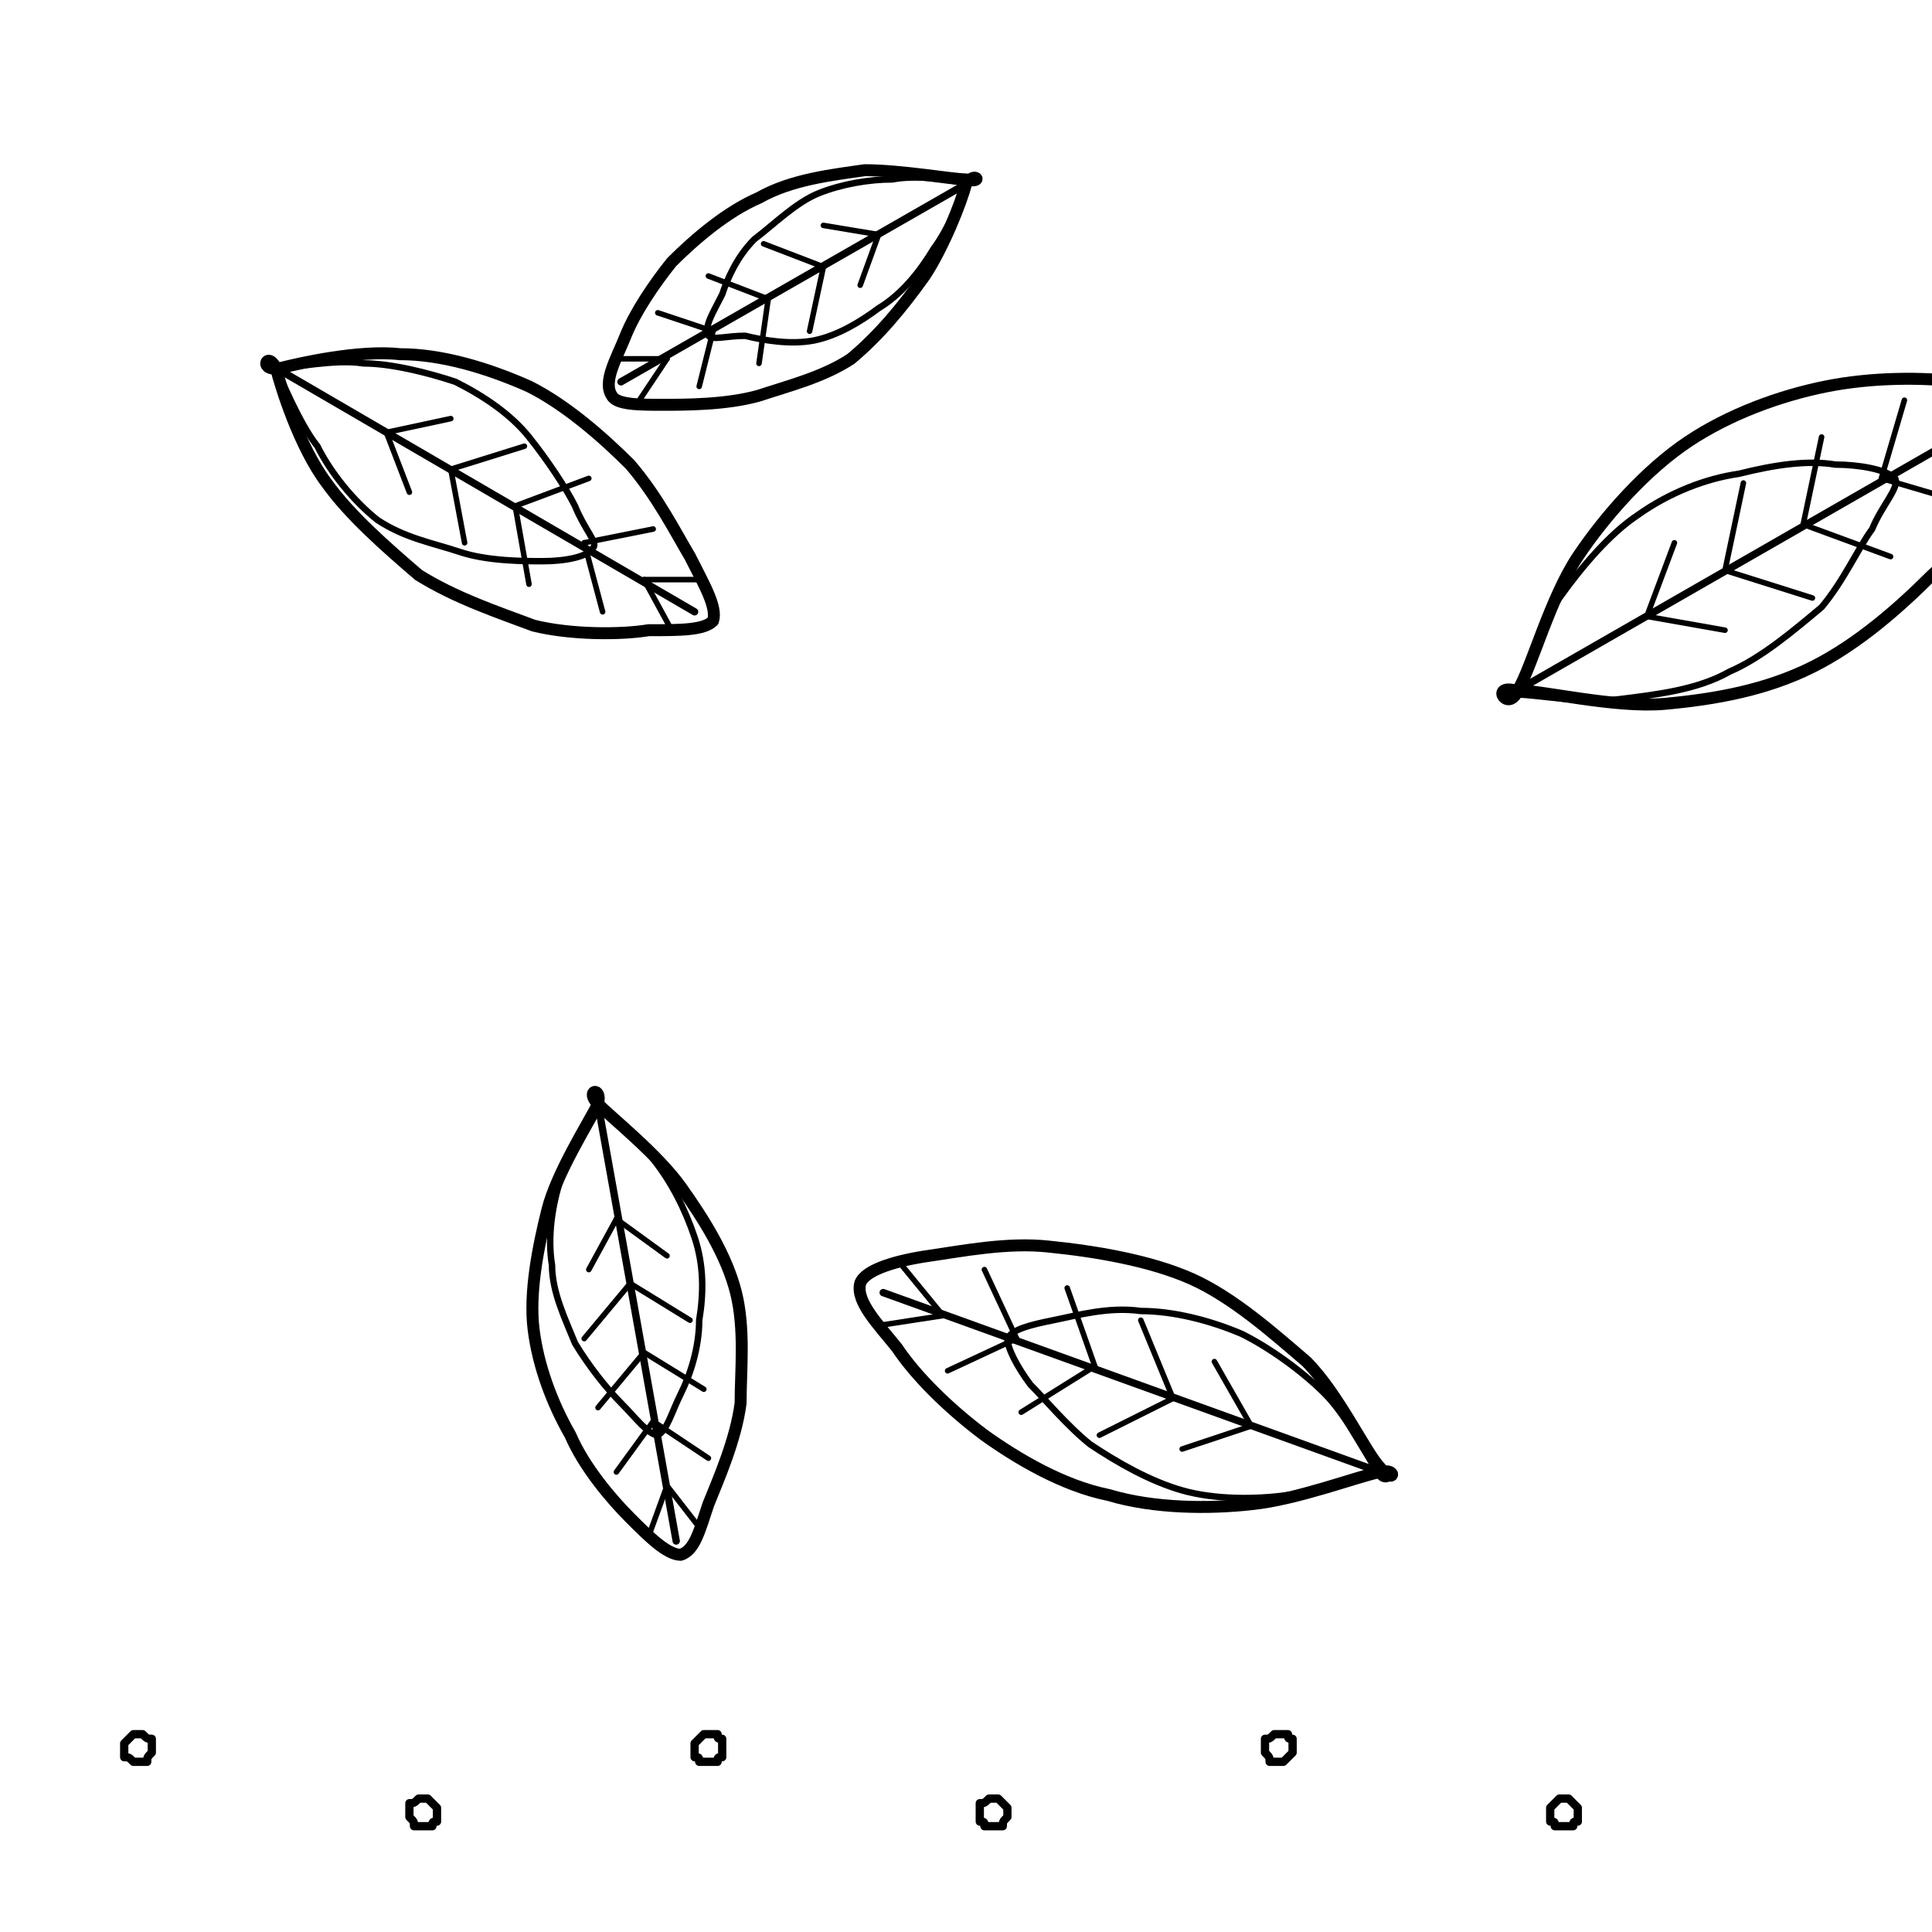
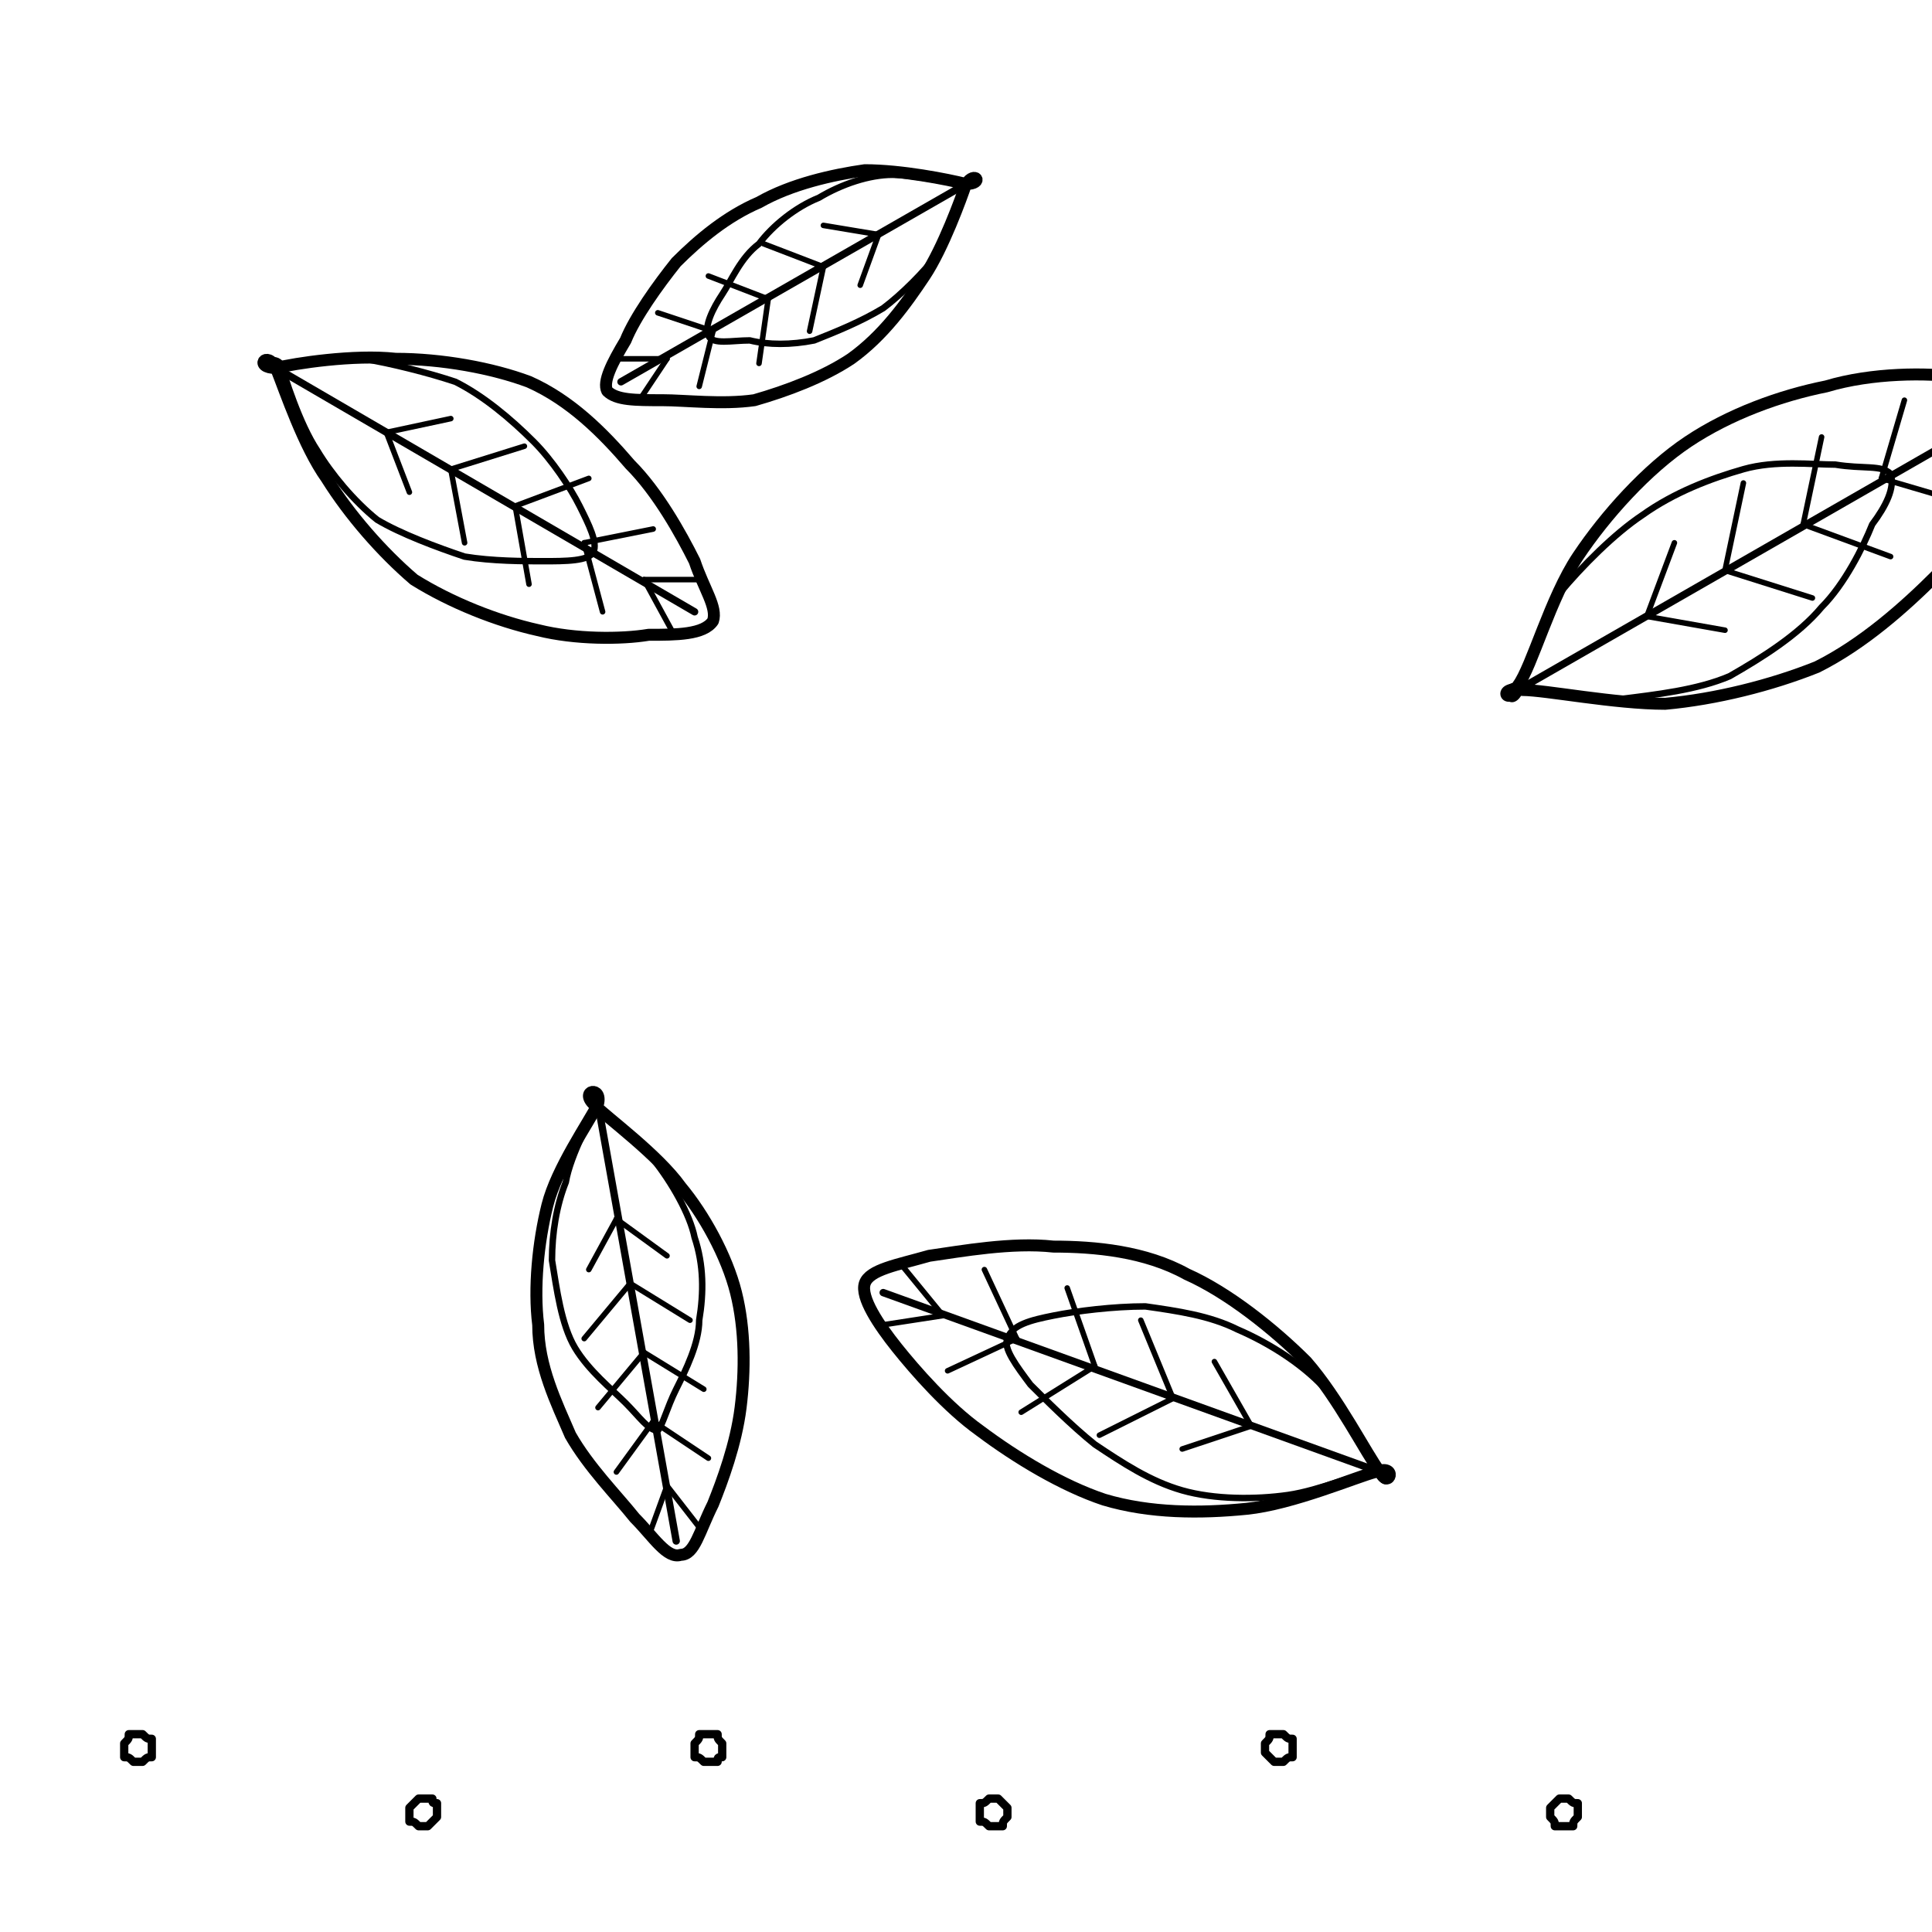
<svg xmlns="http://www.w3.org/2000/svg" viewBox="0 0 420 420" fill="none" stroke="currentColor" stroke-linecap="round" stroke-linejoin="round" aria-hidden="true" focusable="false">
-   <path d="M61 80C65 79 78 76 87 77C96 77 106 80 115 84C123 88 131 95 137 101C143 108 147 116 150 121C153 127 156 132 155 135C153 137 148 137 141 137C135 138 124 138 116 136C108 133 99 130 91 125C84 119 76 112 71 105C65 97 61 84 60 80C58 76 56 81 61 80Z" stroke-width="2.6" />
-   <path d="M60 80C64 80 73 78 79 79C85 79 93 81 99 83C105 86 111 90 115 95C119 100 123 106 125 110C127 115 130 118 129 119C128 121 123 122 118 122C114 122 106 122 100 120C94 118 88 117 82 113C77 109 72 103 69 97C65 92 61 82 60 80C58 77 57 80 60 80Z" stroke-width="1.4" />
+   <path d="M60 80C64 79 77 77 86 78C96 78 107 80 115 83C124 87 131 94 137 101C143 107 148 116 151 122C153 128 156 132 155 135C153 138 147 138 141 138C135 139 125 139 117 137C108 135 98 131 90 126C83 120 76 112 71 104C66 97 62 85 60 80C58 76 55 80 60 80Z" stroke-width="2.6" />
+   <path d="M60 80C63 80 72 78 79 78C85 79 93 81 99 83C105 86 111 91 116 96C120 100 124 106 126 110C128 114 130 118 129 120C128 122 123 122 118 122C114 122 107 122 101 121C95 119 87 116 82 113C77 109 72 103 69 98C65 92 62 82 61 79C59 77 57 80 60 80Z" stroke-width="1.4" />
  <line x1="60" y1="80" x2="151" y2="133" stroke-width="1.6" />
  <line x1="84" y1="94" x2="98" y2="91" stroke-width="1.2" />
  <line x1="84" y1="94" x2="89" y2="107" stroke-width="1.2" />
  <line x1="98" y1="102" x2="114" y2="97" stroke-width="1.2" />
  <line x1="98" y1="102" x2="101" y2="118" stroke-width="1.2" />
  <line x1="112" y1="110" x2="128" y2="104" stroke-width="1.2" />
  <line x1="112" y1="110" x2="115" y2="127" stroke-width="1.2" />
  <line x1="127" y1="118" x2="142" y2="115" stroke-width="1.2" />
  <line x1="127" y1="118" x2="131" y2="133" stroke-width="1.2" />
  <line x1="140" y1="126" x2="153" y2="126" stroke-width="1.2" />
  <line x1="140" y1="126" x2="146" y2="137" stroke-width="1.2" />
-   <path d="M210 40C209 44 205 54 201 60C196 67 191 73 185 78C179 82 171 84 165 86C158 88 149 88 144 88C139 88 134 88 133 86C131 83 134 78 136 73C138 68 142 62 146 57C151 52 158 46 165 43C172 39 181 38 188 37C196 37 207 39 210 39C214 40 212 37 210 40Z" stroke-width="2.6" />
-   <path d="M210 40C209 43 206 50 203 54C200 59 196 64 191 67C187 70 182 73 177 74C172 75 166 74 162 73C158 73 155 74 154 73C153 71 155 68 157 64C158 61 160 56 164 52C168 49 173 44 178 42C183 40 189 39 194 39C199 38 207 39 210 40C212 40 211 38 210 40Z" stroke-width="1.4" />
+   <path d="M210 40C209 43 205 54 201 60C197 66 192 73 185 78C179 82 171 85 164 87C157 88 149 87 144 87C138 87 134 87 132 85C131 83 133 79 136 74C138 69 143 62 147 57C152 52 158 47 165 44C172 40 181 38 188 37C196 37 206 39 210 40C214 40 212 37 210 40Z" stroke-width="2.6" />
+   <path d="M210 40C209 42 207 50 204 55C201 59 196 64 192 67C187 70 182 72 177 74C172 75 167 75 163 74C159 74 155 75 154 73C153 71 155 67 157 64C159 61 161 56 165 53C168 49 173 45 178 43C183 40 189 38 194 38C199 38 207 40 210 40C213 41 211 37 210 40Z" stroke-width="1.4" />
  <line x1="210" y1="40" x2="135" y2="83" stroke-width="1.6" />
  <line x1="191" y1="51" x2="187" y2="62" stroke-width="1.2" />
  <line x1="191" y1="51" x2="179" y2="49" stroke-width="1.2" />
  <line x1="179" y1="58" x2="176" y2="72" stroke-width="1.2" />
  <line x1="179" y1="58" x2="166" y2="53" stroke-width="1.2" />
  <line x1="167" y1="65" x2="165" y2="79" stroke-width="1.2" />
  <line x1="167" y1="65" x2="154" y2="60" stroke-width="1.2" />
  <line x1="155" y1="72" x2="152" y2="84" stroke-width="1.2" />
  <line x1="155" y1="72" x2="143" y2="68" stroke-width="1.2" />
  <line x1="145" y1="78" x2="139" y2="87" stroke-width="1.2" />
  <line x1="145" y1="78" x2="134" y2="78" stroke-width="1.2" />
-   <path d="M330 150C333 145 337 130 343 121C349 112 358 102 367 96C376 90 387 86 397 84C407 82 418 82 426 83C433 83 440 83 442 86C444 89 441 95 437 101C433 108 428 118 420 125C413 132 404 140 394 145C384 150 373 152 362 153C351 154 335 150 329 150C324 149 328 155 330 150Z" stroke-width="2.6" />
-   <path d="M330 150C332 146 335 136 339 130C344 123 350 116 356 112C363 107 371 104 378 103C386 101 393 100 399 101C404 101 410 102 412 104C413 106 409 110 407 115C404 119 401 126 396 132C390 137 383 143 376 146C369 150 360 151 352 152C344 153 334 151 330 151C327 150 329 153 330 150Z" stroke-width="1.4" />
+   <path d="M330 149C333 145 337 130 343 121C349 112 358 102 367 96C376 90 387 86 397 84C407 81 419 81 426 82C434 82 441 81 442 84C444 88 440 94 436 101C433 107 427 118 421 125C414 132 405 140 395 145C385 149 373 152 362 153C351 153 336 150 331 150C325 149 328 154 330 149Z" stroke-width="2.6" />
+   <path d="M330 151C332 147 335 136 339 129C344 123 351 116 357 112C364 107 372 104 379 102C386 100 394 101 399 101C405 102 409 101 411 103C412 106 410 110 407 114C405 119 401 127 396 132C391 138 383 143 376 147C369 150 360 151 352 152C345 152 333 150 330 149C326 149 328 154 330 151Z" stroke-width="1.4" />
  <line x1="330" y1="150" x2="438" y2="88" stroke-width="1.6" />
  <line x1="358" y1="134" x2="364" y2="118" stroke-width="1.2" />
  <line x1="358" y1="134" x2="375" y2="137" stroke-width="1.2" />
  <line x1="375" y1="124" x2="379" y2="105" stroke-width="1.2" />
  <line x1="375" y1="124" x2="394" y2="130" stroke-width="1.2" />
  <line x1="392" y1="114" x2="396" y2="95" stroke-width="1.2" />
  <line x1="392" y1="114" x2="411" y2="121" stroke-width="1.2" />
  <line x1="409" y1="104" x2="414" y2="87" stroke-width="1.2" />
  <line x1="409" y1="104" x2="426" y2="109" stroke-width="1.2" />
  <line x1="425" y1="95" x2="432" y2="82" stroke-width="1.2" />
  <line x1="425" y1="95" x2="440" y2="95" stroke-width="1.2" />
-   <path d="M130 240C133 243 143 251 148 258C153 265 158 273 160 281C162 289 161 298 161 305C160 313 156 322 154 327C152 333 151 337 148 338C145 338 141 334 137 330C133 326 127 319 124 312C120 305 117 297 116 289C115 281 117 271 119 263C121 255 128 244 130 240C131 236 127 237 130 240Z" stroke-width="2.6" />
-   <path d="M130 240C132 242 139 247 142 252C146 257 149 263 151 269C153 275 153 281 152 287C152 293 150 299 148 303C146 307 145 311 143 312C141 312 138 308 135 305C132 302 128 297 125 292C123 287 120 281 120 275C119 269 120 262 122 256C124 250 129 243 130 241C132 238 128 238 130 240Z" stroke-width="1.4" />
+   <path d="M129 240C132 243 143 251 148 258C153 264 158 273 160 281C162 289 162 298 161 306C160 314 157 322 155 327C152 333 151 338 148 338C145 339 142 334 138 330C134 325 128 319 124 312C121 305 117 297 117 288C116 280 117 270 119 262C121 254 128 244 130 240C131 236 126 237 129 240Z" stroke-width="2.6" />
+   <path d="M129 240C132 242 139 248 142 252C146 257 150 264 151 269C153 275 153 281 152 287C152 292 149 298 147 302C145 306 144 310 143 311C141 311 139 308 136 305C133 302 128 298 125 293C122 288 121 280 120 274C120 268 121 262 123 257C124 251 129 242 130 240C131 237 127 238 129 240Z" stroke-width="1.4" />
  <line x1="130" y1="240" x2="147" y2="335" stroke-width="1.6" />
  <line x1="134" y1="265" x2="145" y2="273" stroke-width="1.2" />
  <line x1="134" y1="265" x2="128" y2="276" stroke-width="1.2" />
  <line x1="137" y1="279" x2="150" y2="287" stroke-width="1.2" />
  <line x1="137" y1="279" x2="127" y2="291" stroke-width="1.2" />
  <line x1="140" y1="294" x2="153" y2="302" stroke-width="1.2" />
  <line x1="140" y1="294" x2="130" y2="306" stroke-width="1.2" />
  <line x1="142" y1="309" x2="154" y2="317" stroke-width="1.2" />
  <line x1="142" y1="309" x2="134" y2="320" stroke-width="1.2" />
  <line x1="145" y1="323" x2="152" y2="332" stroke-width="1.2" />
  <line x1="145" y1="323" x2="141" y2="334" stroke-width="1.2" />
-   <path d="M300 320C295 321 282 326 272 327C263 328 251 328 241 325C231 323 221 317 214 312C206 306 199 299 195 293C191 288 186 283 187 279C188 276 195 274 202 273C209 272 219 270 228 271C238 272 250 274 259 278C268 282 277 290 284 296C291 303 297 316 300 319C303 323 304 319 300 320Z" stroke-width="2.6" />
-   <path d="M301 320C297 321 287 325 280 325C273 326 264 326 257 324C250 322 243 318 237 314C232 310 227 304 224 301C221 297 219 293 219 291C220 289 224 288 229 287C234 286 241 284 248 285C255 285 263 287 270 290C276 293 283 298 288 303C293 308 298 318 300 321C302 323 304 319 301 320Z" stroke-width="1.4" />
+   <path d="M299 320C295 321 281 327 271 328C261 329 250 329 240 326C231 323 221 317 213 311C206 306 199 298 195 293C191 288 187 282 188 279C189 276 195 275 202 273C209 272 220 270 229 271C238 271 249 272 258 277C267 281 277 289 284 296C291 304 297 316 300 320C302 324 304 318 299 320Z" stroke-width="2.6" />
+   <path d="M299 320C296 320 287 324 280 325C273 326 264 326 257 324C250 322 244 318 238 314C233 310 227 304 224 301C221 297 218 293 219 291C220 288 224 287 229 286C234 285 242 284 249 284C256 285 263 286 269 289C276 292 284 297 289 303C294 308 298 318 300 321C302 324 303 319 299 320Z" stroke-width="1.4" />
  <line x1="300" y1="320" x2="192" y2="281" stroke-width="1.6" />
  <line x1="272" y1="310" x2="257" y2="315" stroke-width="1.2" />
  <line x1="272" y1="310" x2="264" y2="296" stroke-width="1.2" />
  <line x1="255" y1="304" x2="239" y2="312" stroke-width="1.2" />
  <line x1="255" y1="304" x2="248" y2="287" stroke-width="1.2" />
  <line x1="238" y1="297" x2="222" y2="307" stroke-width="1.2" />
  <line x1="238" y1="297" x2="232" y2="280" stroke-width="1.2" />
  <line x1="221" y1="291" x2="206" y2="298" stroke-width="1.2" />
  <line x1="221" y1="291" x2="214" y2="276" stroke-width="1.2" />
  <line x1="205" y1="286" x2="192" y2="288" stroke-width="1.2" />
  <line x1="205" y1="286" x2="196" y2="275" stroke-width="1.2" />
-   <path d="M33 380C33 380 33 381 33 381C32 382 32 382 32 383C31 383 31 383 30 383C30 383 29 383 29 383C28 382 28 382 27 382C27 381 27 381 27 380C27 380 27 379 27 379C28 378 28 378 29 377C29 377 29 377 30 377C30 377 31 377 31 377C32 378 32 378 33 378C33 379 33 379 33 380Z" stroke-width="1.8" />
-   <path d="M95 394C95 394 95 395 95 396C94 396 94 396 94 397C93 397 92 397 92 397C91 397 91 397 90 397C90 396 90 396 89 395C89 395 89 395 89 394C89 393 89 393 89 392C90 392 90 392 91 391C91 391 91 391 92 391C92 391 93 391 93 391C94 392 94 392 95 393C95 393 95 393 95 394Z" stroke-width="1.8" />
-   <path d="M157 380C157 380 157 381 157 382C156 382 156 382 156 383C155 383 155 383 154 383C153 383 153 383 152 383C152 382 152 382 151 382C151 381 151 381 151 380C151 380 151 379 151 379C152 378 152 378 153 377C153 377 153 377 154 377C154 377 155 377 156 377C156 378 156 378 157 378C157 379 157 379 157 380Z" stroke-width="1.8" />
-   <path d="M219 394C219 394 219 395 219 395C218 396 218 396 218 397C217 397 217 397 216 397C216 397 215 397 214 397C214 396 214 396 213 396C213 395 213 395 213 394C213 394 213 393 213 392C214 392 214 392 215 391C215 391 216 391 216 391C217 391 217 391 217 391C218 392 218 392 219 393C219 393 219 393 219 394Z" stroke-width="1.8" />
-   <path d="M281 380C281 380 281 381 281 381C280 382 280 382 279 383C279 383 279 383 278 383C278 383 277 383 276 383C276 382 276 382 275 381C275 381 275 380 275 380C275 379 275 379 275 378C276 378 276 378 277 377C277 377 277 377 278 377C279 377 279 377 280 377C280 378 280 378 281 378C281 379 281 379 281 380Z" stroke-width="1.8" />
-   <path d="M343 394C343 395 343 395 343 396C342 396 342 396 342 397C341 397 340 397 340 397C339 397 339 397 338 397C338 396 338 396 337 396C337 395 337 394 337 394C337 393 337 393 337 393C338 392 338 392 339 391C339 391 340 391 340 391C341 391 341 391 341 391C342 392 342 392 343 393C343 393 343 394 343 394Z" stroke-width="1.8" />
+   <path d="M33 380C33 380 33 381 33 382C32 382 32 382 31 383C31 383 30 383 30 383C29 383 29 383 29 383C28 382 28 382 27 382C27 381 27 381 27 380C27 380 27 379 27 379C28 378 28 378 28 377C29 377 29 377 30 377C30 377 31 377 31 377C32 378 32 378 33 378C33 379 33 379 33 380Z" stroke-width="1.8" />
+   <path d="M95 394C95 394 95 395 95 395C94 396 94 396 93 397C93 397 92 397 92 397C91 397 91 397 91 397C90 396 90 396 89 396C89 395 89 395 89 394C89 394 89 393 89 393C90 392 90 392 91 391C91 391 92 391 92 391C93 391 93 391 94 391C94 392 94 392 95 392C95 393 95 393 95 394Z" stroke-width="1.8" />
+   <path d="M157 380C157 380 157 381 157 382C156 382 156 382 156 383C155 383 155 383 154 383C154 383 153 383 153 383C152 382 152 382 151 382C151 381 151 381 151 380C151 380 151 379 151 379C152 378 152 378 152 377C153 377 153 377 154 377C154 377 155 377 156 377C156 378 156 378 157 379C157 379 157 379 157 380Z" stroke-width="1.8" />
+   <path d="M219 394C219 395 219 395 219 395C218 396 218 396 218 397C217 397 216 397 216 397C215 397 215 397 215 397C214 396 214 396 213 396C213 395 213 394 213 394C213 393 213 393 213 392C214 392 214 392 215 391C215 391 216 391 216 391C217 391 217 391 217 391C218 392 218 392 219 393C219 393 219 394 219 394Z" stroke-width="1.8" />
+   <path d="M281 380C281 381 281 381 281 382C280 382 280 382 279 383C279 383 279 383 278 383C278 383 277 383 277 383C276 382 276 382 275 381C275 381 275 380 275 380C275 379 275 379 275 379C276 378 276 378 276 377C277 377 277 377 278 377C278 377 279 377 279 377C280 378 280 378 281 378C281 379 281 380 281 380Z" stroke-width="1.8" />
+   <path d="M343 394C343 395 343 395 343 395C342 396 342 396 342 397C341 397 341 397 340 397C340 397 339 397 338 397C338 396 338 396 337 395C337 395 337 394 337 394C337 394 337 393 337 393C338 392 338 392 339 391C339 391 340 391 340 391C341 391 341 391 341 391C342 392 342 392 343 392C343 393 343 394 343 394Z" stroke-width="1.8" />
</svg>
